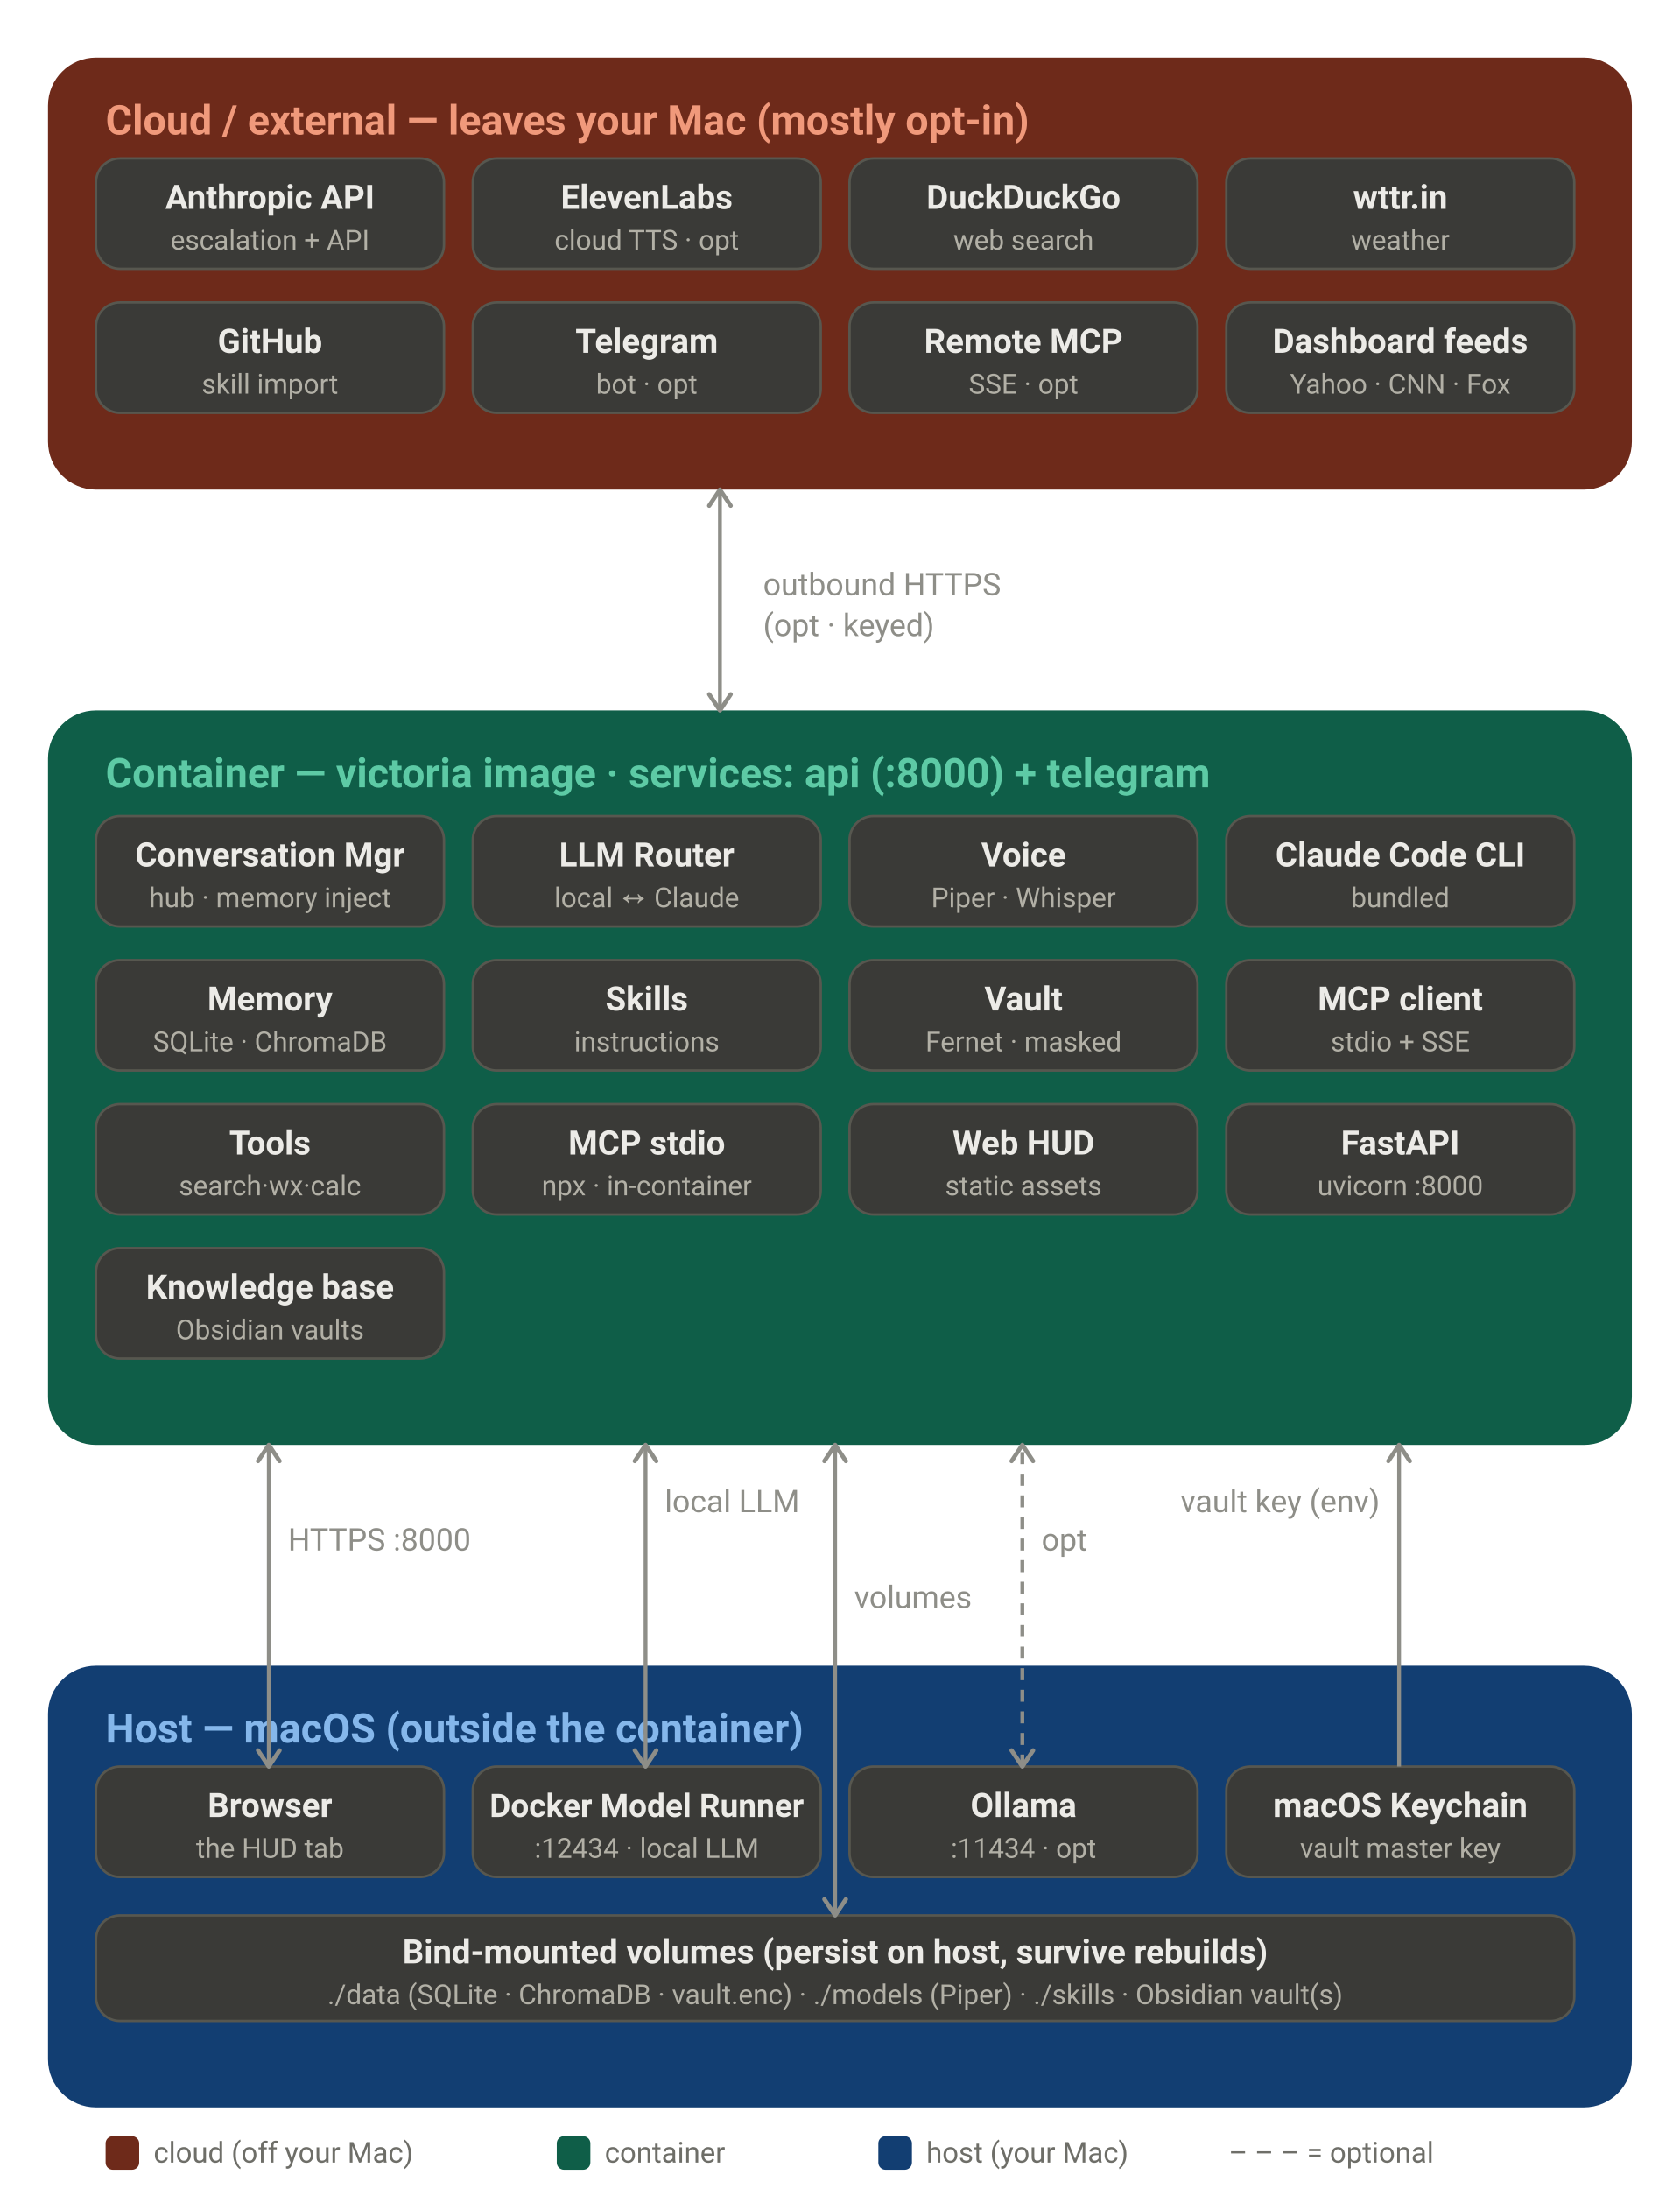
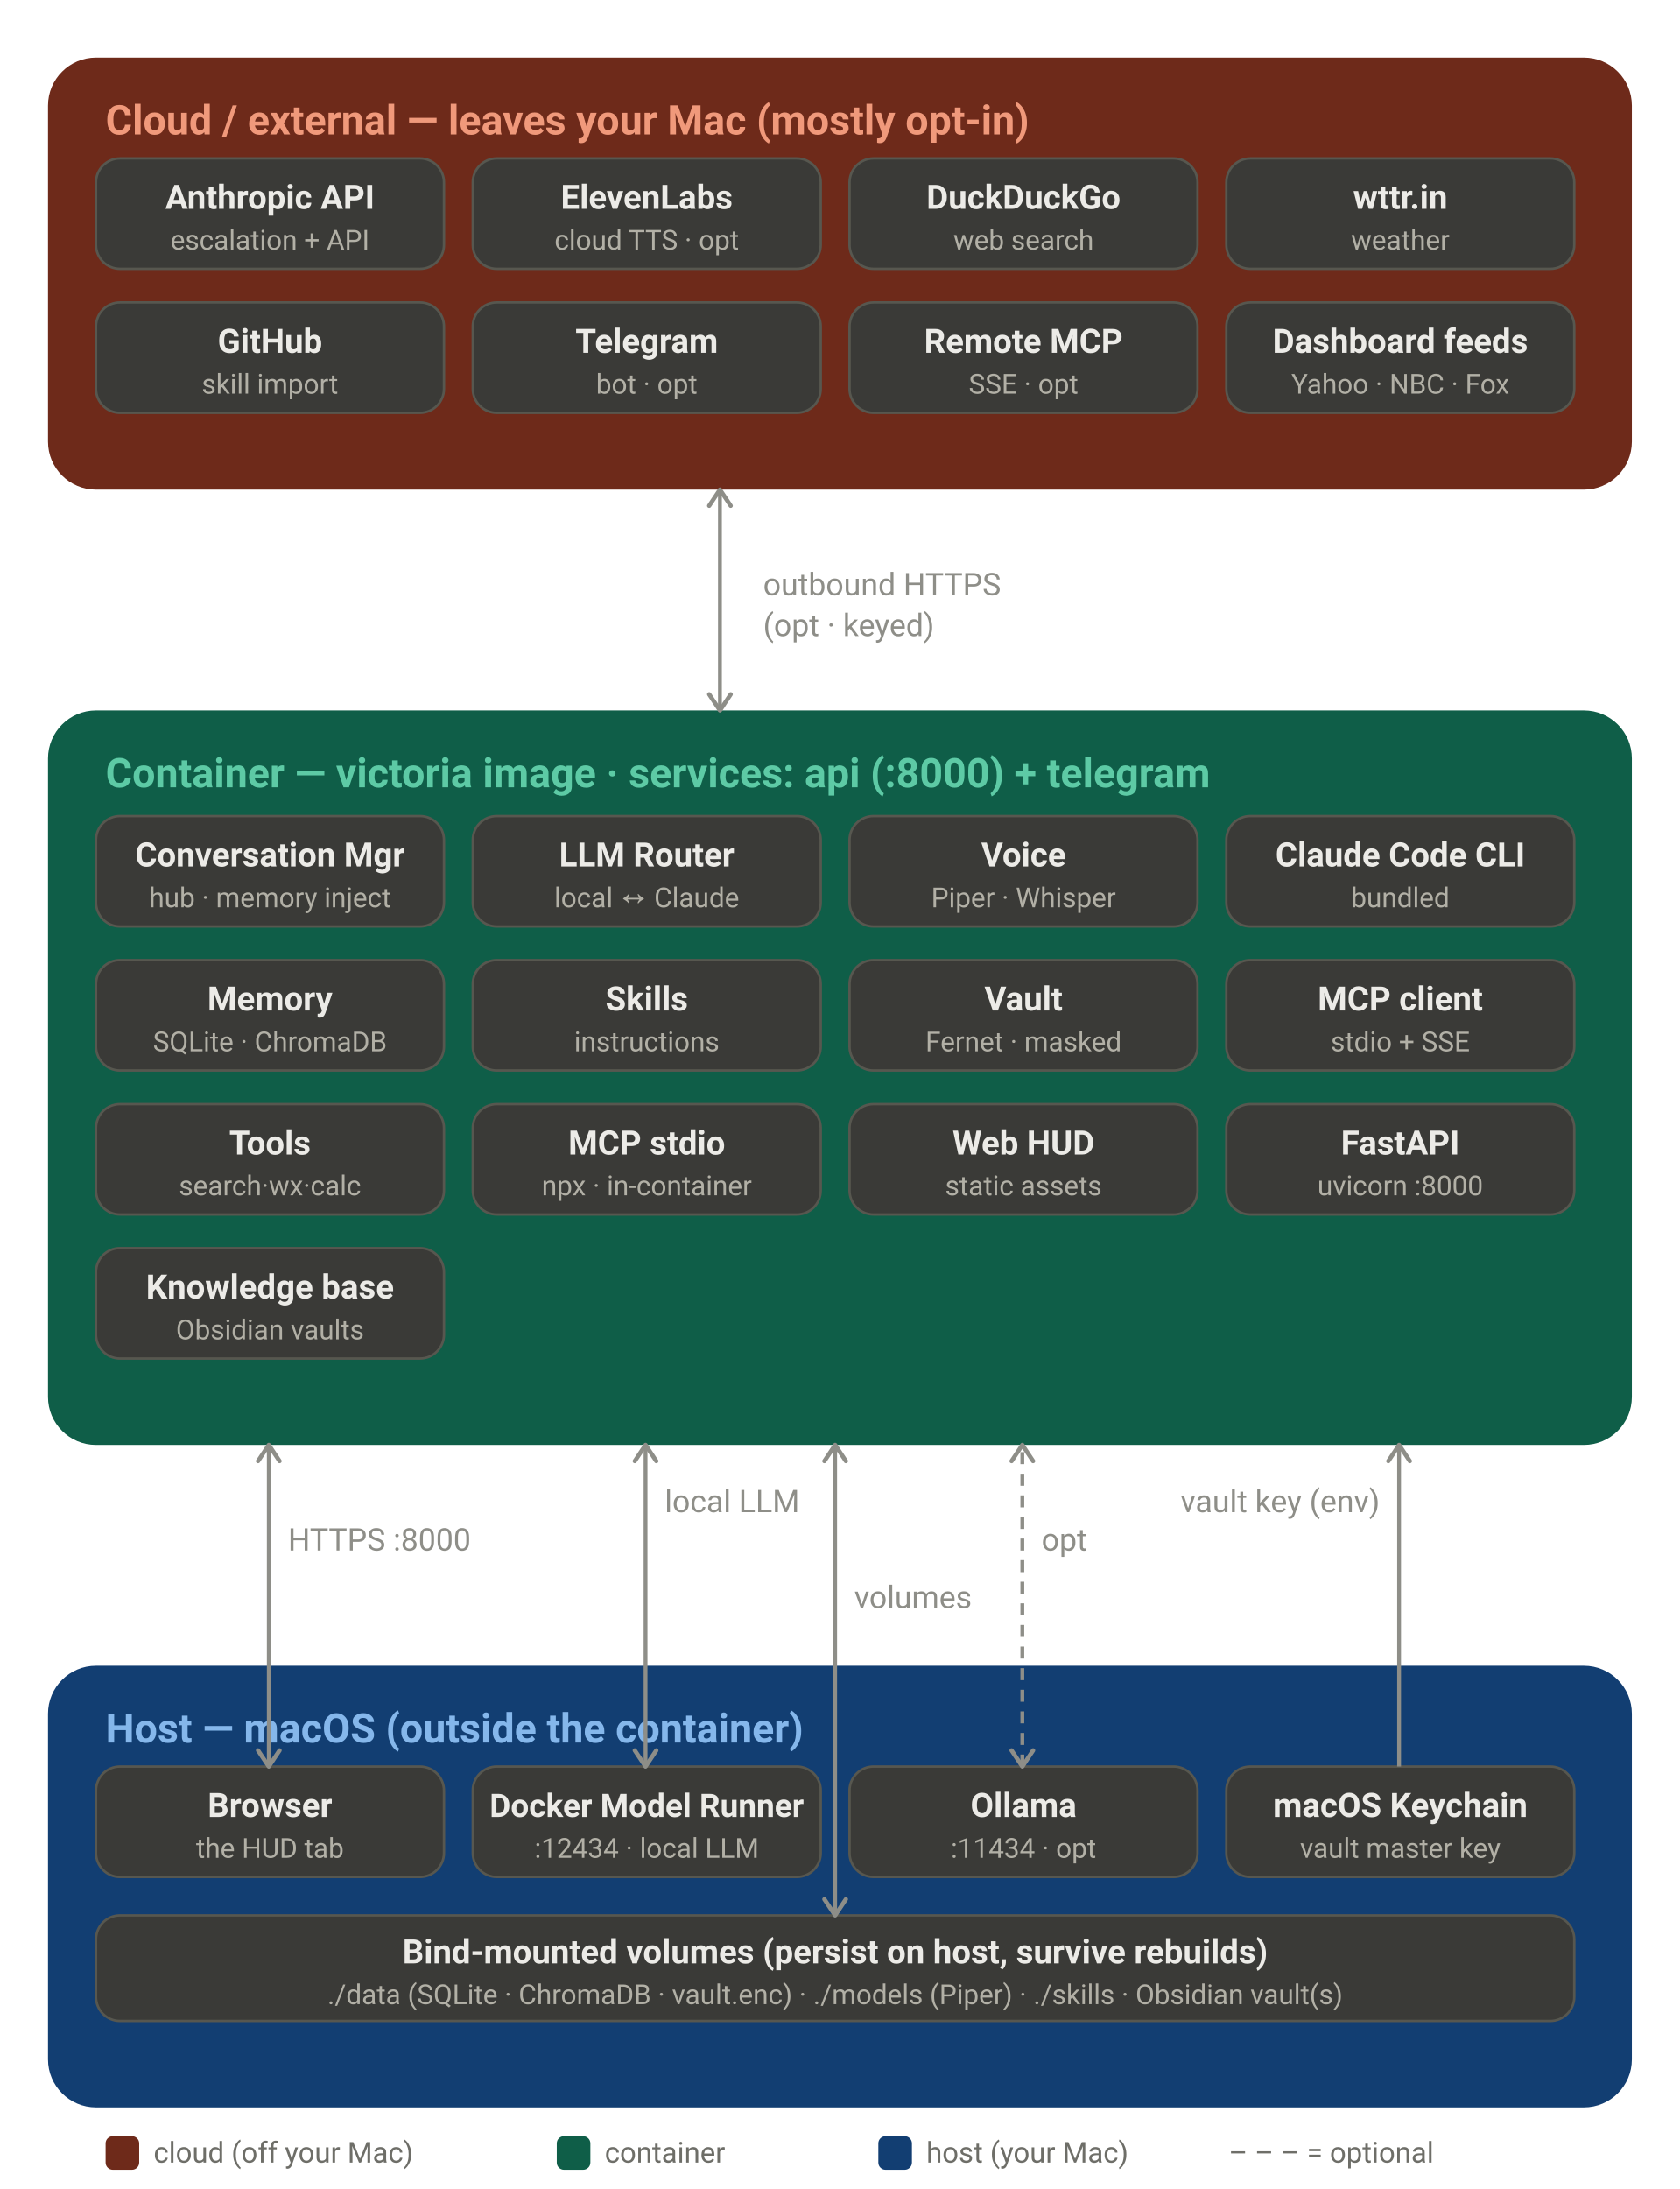
<svg xmlns="http://www.w3.org/2000/svg" viewBox="0 0 700 912" role="img" font-family="-apple-system, BlinkMacSystemFont, 'Segoe UI', Roboto, Helvetica, Arial, sans-serif">
  <defs>
    <marker id="ah" viewBox="0 0 10 10" refX="8" refY="5" markerWidth="7" markerHeight="7" orient="auto-start-reverse">
      <path d="M2 1L8 5L2 9" fill="none" stroke="context-stroke" stroke-width="1.6" stroke-linecap="round" stroke-linejoin="round" />
    </marker>
  </defs>
  <rect x="20" y="24" width="660" height="180" rx="20" fill="#6E2A1A" />
  <text x="44" y="56" fill="#F0997B" font-size="17" font-weight="600">Cloud / external — leaves your Mac (mostly opt-in)</text>
  <g>
    <rect x="40" y="66" width="145" height="46" rx="10" fill="#3A3A37" stroke="#57574F" stroke-width="1" />
    <text x="112.5" y="87" fill="#ECEBE7" font-size="14" font-weight="600" text-anchor="middle">Anthropic API</text>
    <text x="112.5" y="104" fill="#B2B0A6" font-size="11.5" text-anchor="middle">escalation + API</text>
    <rect x="197" y="66" width="145" height="46" rx="10" fill="#3A3A37" stroke="#57574F" stroke-width="1" />
    <text x="269.5" y="87" fill="#ECEBE7" font-size="14" font-weight="600" text-anchor="middle">ElevenLabs</text>
    <text x="269.5" y="104" fill="#B2B0A6" font-size="11.5" text-anchor="middle">cloud TTS · opt</text>
    <rect x="354" y="66" width="145" height="46" rx="10" fill="#3A3A37" stroke="#57574F" stroke-width="1" />
    <text x="426.5" y="87" fill="#ECEBE7" font-size="14" font-weight="600" text-anchor="middle">DuckDuckGo</text>
    <text x="426.5" y="104" fill="#B2B0A6" font-size="11.5" text-anchor="middle">web search</text>
    <rect x="511" y="66" width="145" height="46" rx="10" fill="#3A3A37" stroke="#57574F" stroke-width="1" />
    <text x="583.5" y="87" fill="#ECEBE7" font-size="14" font-weight="600" text-anchor="middle">wttr.in</text>
    <text x="583.5" y="104" fill="#B2B0A6" font-size="11.5" text-anchor="middle">weather</text>
    <rect x="40" y="126" width="145" height="46" rx="10" fill="#3A3A37" stroke="#57574F" stroke-width="1" />
    <text x="112.5" y="147" fill="#ECEBE7" font-size="14" font-weight="600" text-anchor="middle">GitHub</text>
    <text x="112.5" y="164" fill="#B2B0A6" font-size="11.5" text-anchor="middle">skill import</text>
    <rect x="197" y="126" width="145" height="46" rx="10" fill="#3A3A37" stroke="#57574F" stroke-width="1" />
    <text x="269.5" y="147" fill="#ECEBE7" font-size="14" font-weight="600" text-anchor="middle">Telegram</text>
    <text x="269.5" y="164" fill="#B2B0A6" font-size="11.5" text-anchor="middle">bot · opt</text>
    <rect x="354" y="126" width="145" height="46" rx="10" fill="#3A3A37" stroke="#57574F" stroke-width="1" />
    <text x="426.5" y="147" fill="#ECEBE7" font-size="14" font-weight="600" text-anchor="middle">Remote MCP</text>
    <text x="426.5" y="164" fill="#B2B0A6" font-size="11.5" text-anchor="middle">SSE · opt</text>
    <rect x="511" y="126" width="145" height="46" rx="10" fill="#3A3A37" stroke="#57574F" stroke-width="1" />
    <text x="583.5" y="147" fill="#ECEBE7" font-size="14" font-weight="600" text-anchor="middle">Dashboard feeds</text>
-     <text x="583.5" y="164" fill="#B2B0A6" font-size="11.5" text-anchor="middle">Yahoo · CNN · Fox</text>
+     <text x="583.5" y="164" fill="#B2B0A6" font-size="11.5" text-anchor="middle">Yahoo · NBC · Fox</text>
  </g>
  <rect x="20" y="296" width="660" height="306" rx="20" fill="#0F5E48" />
  <text x="44" y="328" fill="#5DCAA5" font-size="17" font-weight="600">Container — victoria image · services: api (:8000) + telegram</text>
  <g>
    <rect x="40" y="340" width="145" height="46" rx="10" fill="#3A3A37" stroke="#57574F" stroke-width="1" />
    <text x="112.5" y="361" fill="#ECEBE7" font-size="14" font-weight="600" text-anchor="middle">Conversation Mgr</text>
    <text x="112.5" y="378" fill="#B2B0A6" font-size="11.5" text-anchor="middle">hub · memory inject</text>
    <rect x="197" y="340" width="145" height="46" rx="10" fill="#3A3A37" stroke="#57574F" stroke-width="1" />
    <text x="269.5" y="361" fill="#ECEBE7" font-size="14" font-weight="600" text-anchor="middle">LLM Router</text>
    <text x="269.5" y="378" fill="#B2B0A6" font-size="11.5" text-anchor="middle">local ↔ Claude</text>
    <rect x="354" y="340" width="145" height="46" rx="10" fill="#3A3A37" stroke="#57574F" stroke-width="1" />
    <text x="426.5" y="361" fill="#ECEBE7" font-size="14" font-weight="600" text-anchor="middle">Voice</text>
    <text x="426.5" y="378" fill="#B2B0A6" font-size="11.5" text-anchor="middle">Piper · Whisper</text>
    <rect x="511" y="340" width="145" height="46" rx="10" fill="#3A3A37" stroke="#57574F" stroke-width="1" />
    <text x="583.5" y="361" fill="#ECEBE7" font-size="14" font-weight="600" text-anchor="middle">Claude Code CLI</text>
    <text x="583.5" y="378" fill="#B2B0A6" font-size="11.5" text-anchor="middle">bundled</text>
    <rect x="40" y="400" width="145" height="46" rx="10" fill="#3A3A37" stroke="#57574F" stroke-width="1" />
    <text x="112.5" y="421" fill="#ECEBE7" font-size="14" font-weight="600" text-anchor="middle">Memory</text>
    <text x="112.5" y="438" fill="#B2B0A6" font-size="11.5" text-anchor="middle">SQLite · ChromaDB</text>
    <rect x="197" y="400" width="145" height="46" rx="10" fill="#3A3A37" stroke="#57574F" stroke-width="1" />
    <text x="269.5" y="421" fill="#ECEBE7" font-size="14" font-weight="600" text-anchor="middle">Skills</text>
    <text x="269.5" y="438" fill="#B2B0A6" font-size="11.5" text-anchor="middle">instructions</text>
    <rect x="354" y="400" width="145" height="46" rx="10" fill="#3A3A37" stroke="#57574F" stroke-width="1" />
    <text x="426.5" y="421" fill="#ECEBE7" font-size="14" font-weight="600" text-anchor="middle">Vault</text>
    <text x="426.5" y="438" fill="#B2B0A6" font-size="11.5" text-anchor="middle">Fernet · masked</text>
    <rect x="511" y="400" width="145" height="46" rx="10" fill="#3A3A37" stroke="#57574F" stroke-width="1" />
    <text x="583.5" y="421" fill="#ECEBE7" font-size="14" font-weight="600" text-anchor="middle">MCP client</text>
    <text x="583.5" y="438" fill="#B2B0A6" font-size="11.5" text-anchor="middle">stdio + SSE</text>
    <rect x="40" y="460" width="145" height="46" rx="10" fill="#3A3A37" stroke="#57574F" stroke-width="1" />
    <text x="112.5" y="481" fill="#ECEBE7" font-size="14" font-weight="600" text-anchor="middle">Tools</text>
    <text x="112.5" y="498" fill="#B2B0A6" font-size="11.5" text-anchor="middle">search·wx·calc</text>
    <rect x="197" y="460" width="145" height="46" rx="10" fill="#3A3A37" stroke="#57574F" stroke-width="1" />
    <text x="269.5" y="481" fill="#ECEBE7" font-size="14" font-weight="600" text-anchor="middle">MCP stdio</text>
    <text x="269.5" y="498" fill="#B2B0A6" font-size="11.5" text-anchor="middle">npx · in-container</text>
    <rect x="354" y="460" width="145" height="46" rx="10" fill="#3A3A37" stroke="#57574F" stroke-width="1" />
    <text x="426.5" y="481" fill="#ECEBE7" font-size="14" font-weight="600" text-anchor="middle">Web HUD</text>
    <text x="426.5" y="498" fill="#B2B0A6" font-size="11.5" text-anchor="middle">static assets</text>
    <rect x="511" y="460" width="145" height="46" rx="10" fill="#3A3A37" stroke="#57574F" stroke-width="1" />
    <text x="583.5" y="481" fill="#ECEBE7" font-size="14" font-weight="600" text-anchor="middle">FastAPI</text>
    <text x="583.5" y="498" fill="#B2B0A6" font-size="11.5" text-anchor="middle">uvicorn :8000</text>
    <rect x="40" y="520" width="145" height="46" rx="10" fill="#3A3A37" stroke="#57574F" stroke-width="1" />
    <text x="112.5" y="541" fill="#ECEBE7" font-size="14" font-weight="600" text-anchor="middle">Knowledge base</text>
    <text x="112.5" y="558" fill="#B2B0A6" font-size="11.5" text-anchor="middle">Obsidian vaults</text>
  </g>
  <rect x="20" y="694" width="660" height="184" rx="20" fill="#123E72" />
  <text x="44" y="726" fill="#85B7EB" font-size="17" font-weight="600">Host — macOS (outside the container)</text>
  <g>
    <rect x="40" y="736" width="145" height="46" rx="10" fill="#3A3A37" stroke="#57574F" stroke-width="1" />
    <text x="112.5" y="757" fill="#ECEBE7" font-size="14" font-weight="600" text-anchor="middle">Browser</text>
    <text x="112.5" y="774" fill="#B2B0A6" font-size="11.5" text-anchor="middle">the HUD tab</text>
    <rect x="197" y="736" width="145" height="46" rx="10" fill="#3A3A37" stroke="#57574F" stroke-width="1" />
    <text x="269.5" y="757" fill="#ECEBE7" font-size="13.5" font-weight="600" text-anchor="middle">Docker Model Runner</text>
    <text x="269.5" y="774" fill="#B2B0A6" font-size="11.5" text-anchor="middle">:12434 · local LLM</text>
    <rect x="354" y="736" width="145" height="46" rx="10" fill="#3A3A37" stroke="#57574F" stroke-width="1" />
    <text x="426.5" y="757" fill="#ECEBE7" font-size="14" font-weight="600" text-anchor="middle">Ollama</text>
    <text x="426.5" y="774" fill="#B2B0A6" font-size="11.5" text-anchor="middle">:11434 · opt</text>
    <rect x="511" y="736" width="145" height="46" rx="10" fill="#3A3A37" stroke="#57574F" stroke-width="1" />
    <text x="583.5" y="757" fill="#ECEBE7" font-size="14" font-weight="600" text-anchor="middle">macOS Keychain</text>
    <text x="583.5" y="774" fill="#B2B0A6" font-size="11.5" text-anchor="middle">vault master key</text>
    <rect x="40" y="798" width="616" height="44" rx="10" fill="#3A3A37" stroke="#57574F" stroke-width="1" />
    <text x="348" y="818" fill="#ECEBE7" font-size="14" font-weight="600" text-anchor="middle">Bind-mounted volumes (persist on host, survive rebuilds)</text>
    <text x="348" y="835" fill="#B2B0A6" font-size="11.5" text-anchor="middle">./data (SQLite · ChromaDB · vault.enc) · ./models (Piper) · ./skills · Obsidian vault(s)</text>
  </g>
  <line x1="300" y1="296" x2="300" y2="204" stroke="#8E8E88" stroke-width="1.6" marker-start="url(#ah)" marker-end="url(#ah)" />
  <text x="318" y="248" fill="#8E8E88" font-size="13">outbound HTTPS</text>
  <text x="318" y="265" fill="#8E8E88" font-size="13">(opt · keyed)</text>
  <line x1="112" y1="736" x2="112" y2="602" stroke="#8E8E88" stroke-width="1.6" marker-start="url(#ah)" marker-end="url(#ah)" />
  <text x="120" y="646" fill="#8E8E88" font-size="13">HTTPS :8000</text>
  <line x1="269" y1="736" x2="269" y2="602" stroke="#8E8E88" stroke-width="1.6" marker-start="url(#ah)" marker-end="url(#ah)" />
  <text x="277" y="630" fill="#8E8E88" font-size="13">local LLM</text>
  <line x1="426" y1="736" x2="426" y2="602" stroke="#8E8E88" stroke-width="1.6" stroke-dasharray="5 4" marker-start="url(#ah)" marker-end="url(#ah)" />
  <text x="434" y="646" fill="#8E8E88" font-size="13">opt</text>
  <line x1="583" y1="736" x2="583" y2="602" stroke="#8E8E88" stroke-width="1.6" marker-end="url(#ah)" />
  <text x="575" y="630" fill="#8E8E88" font-size="13" text-anchor="end">vault key (env)</text>
  <line x1="348" y1="798" x2="348" y2="602" stroke="#8E8E88" stroke-width="1.6" marker-start="url(#ah)" marker-end="url(#ah)" />
  <text x="356" y="670" fill="#8E8E88" font-size="13">volumes</text>
  <rect x="44" y="890" width="14" height="14" rx="3" fill="#6E2A1A" />
  <text x="64" y="901" fill="#6E6E68" font-size="12">cloud (off your Mac)</text>
  <rect x="232" y="890" width="14" height="14" rx="3" fill="#0F5E48" />
  <text x="252" y="901" fill="#6E6E68" font-size="12">container</text>
  <rect x="366" y="890" width="14" height="14" rx="3" fill="#123E72" />
  <text x="386" y="901" fill="#6E6E68" font-size="12">host (your Mac)</text>
  <text x="512" y="901" fill="#6E6E68" font-size="12">– – – = optional</text>
</svg>
